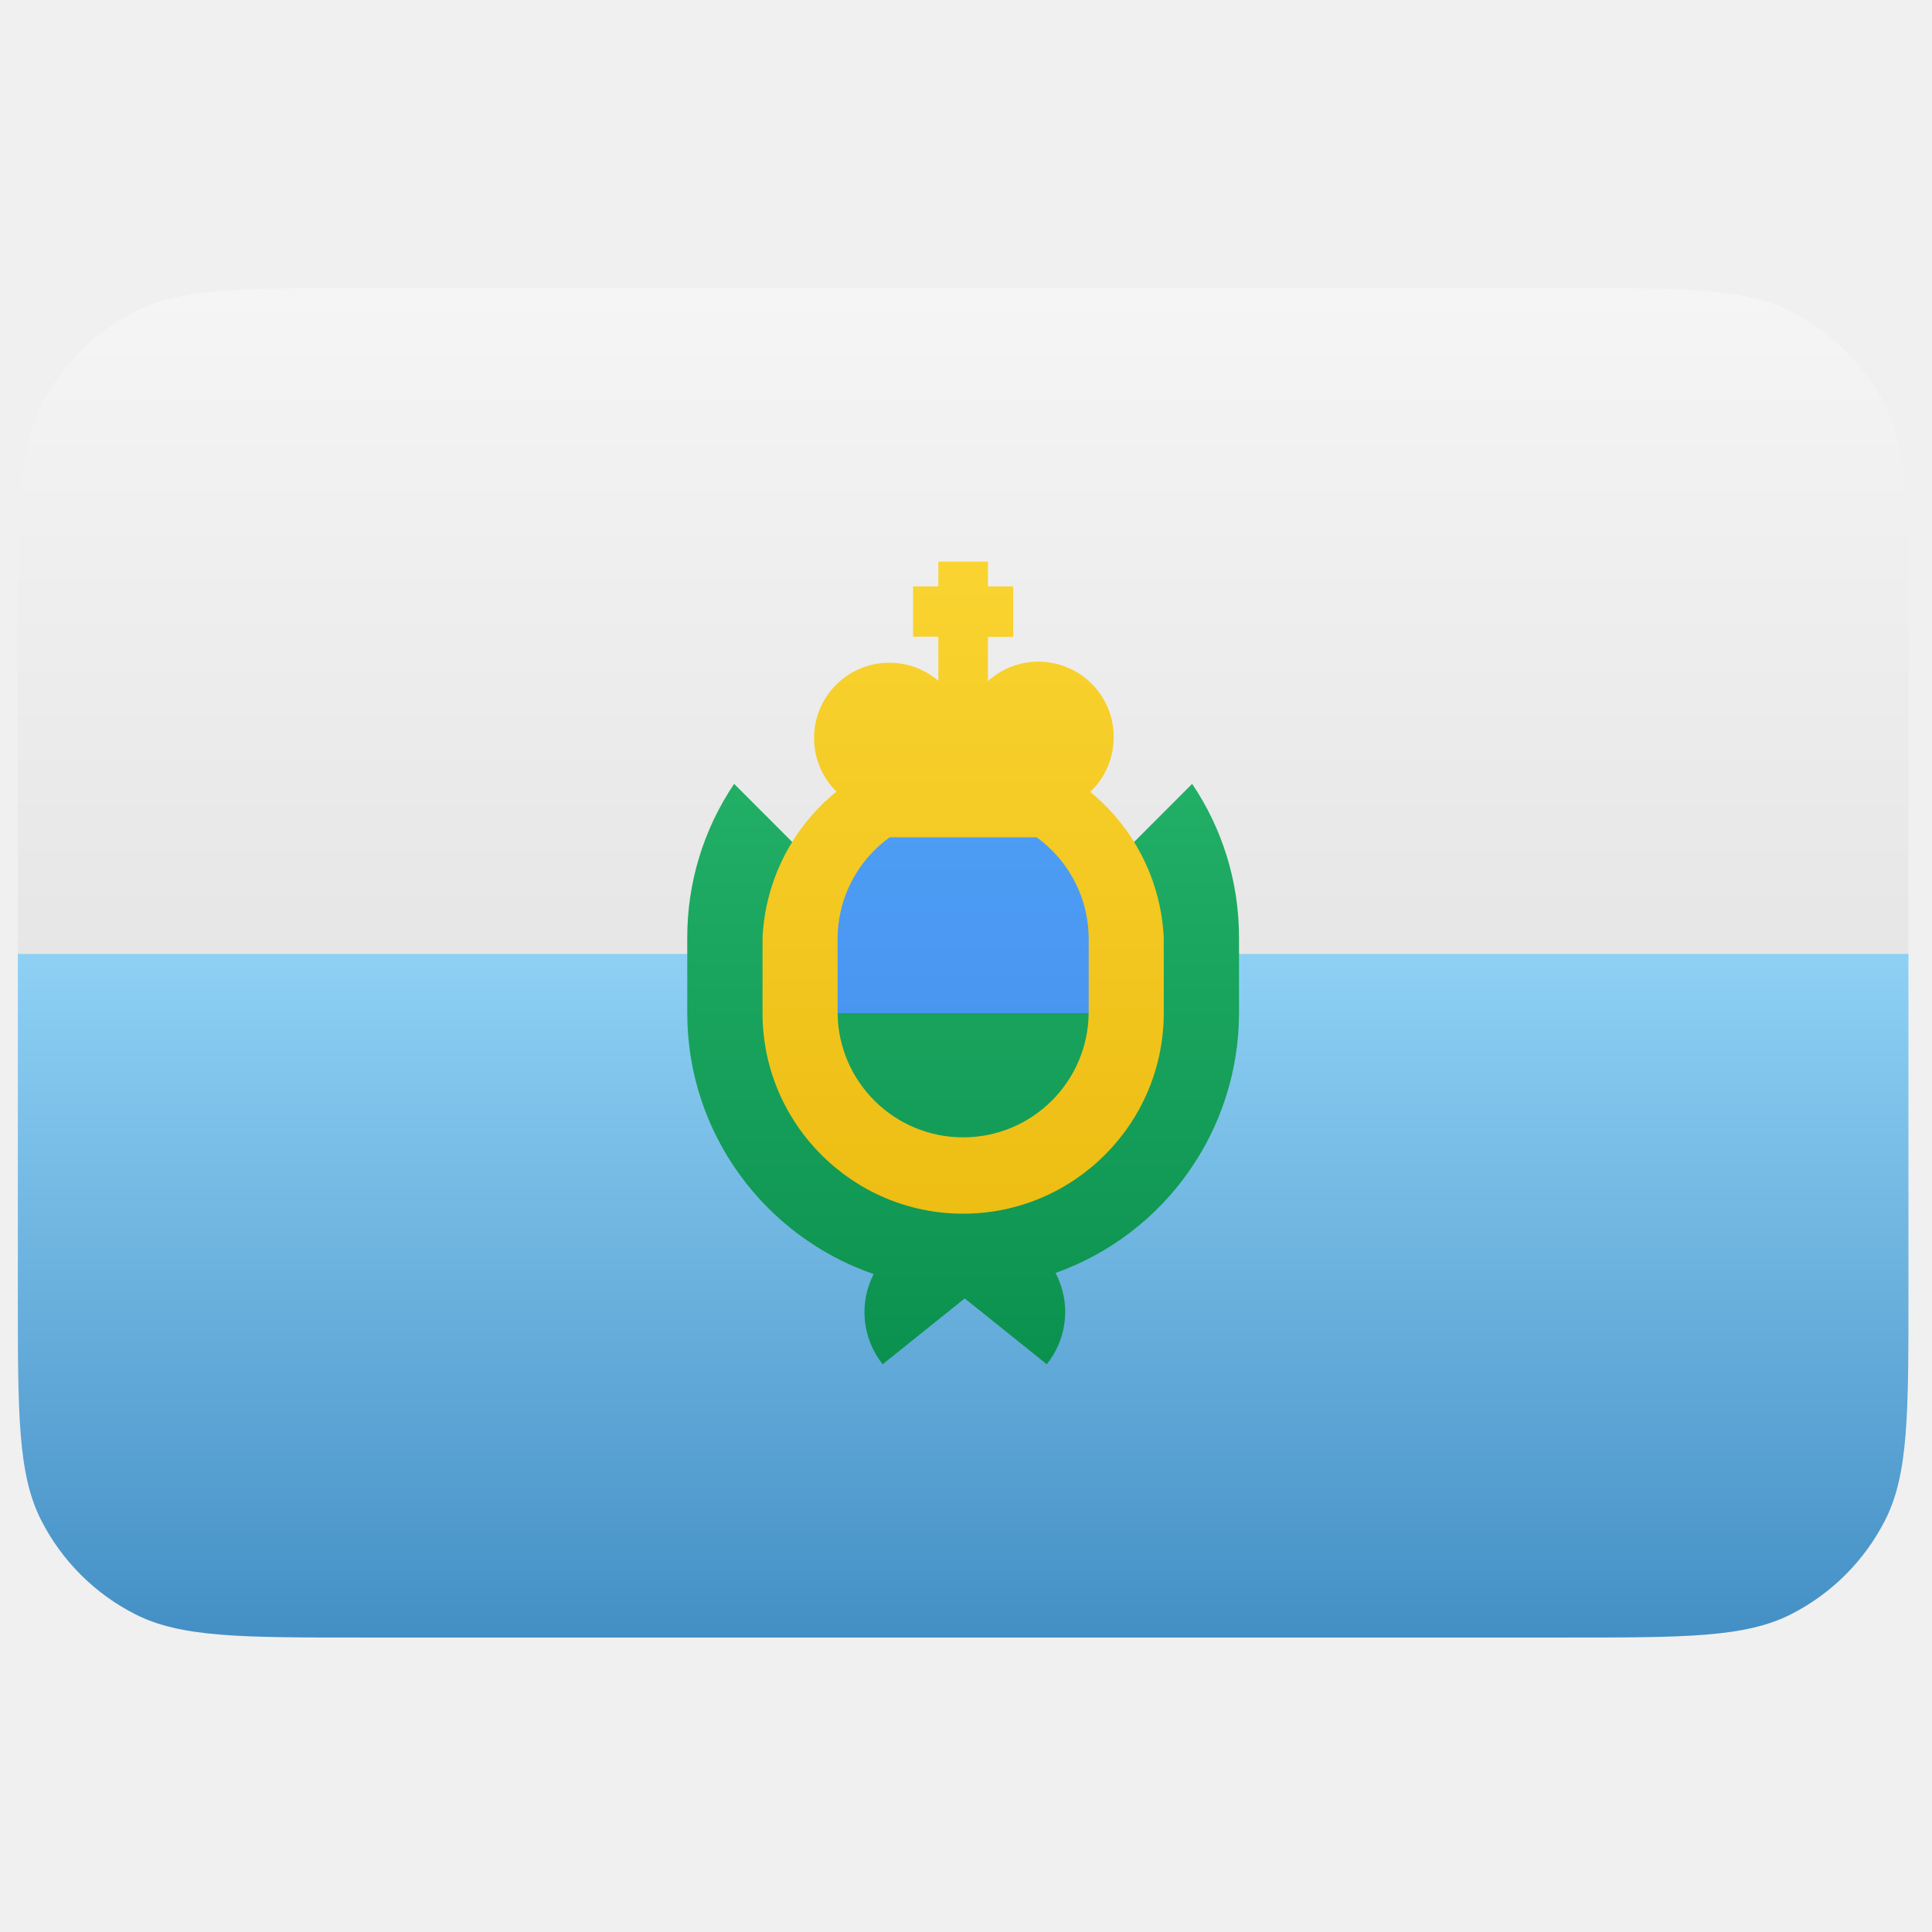
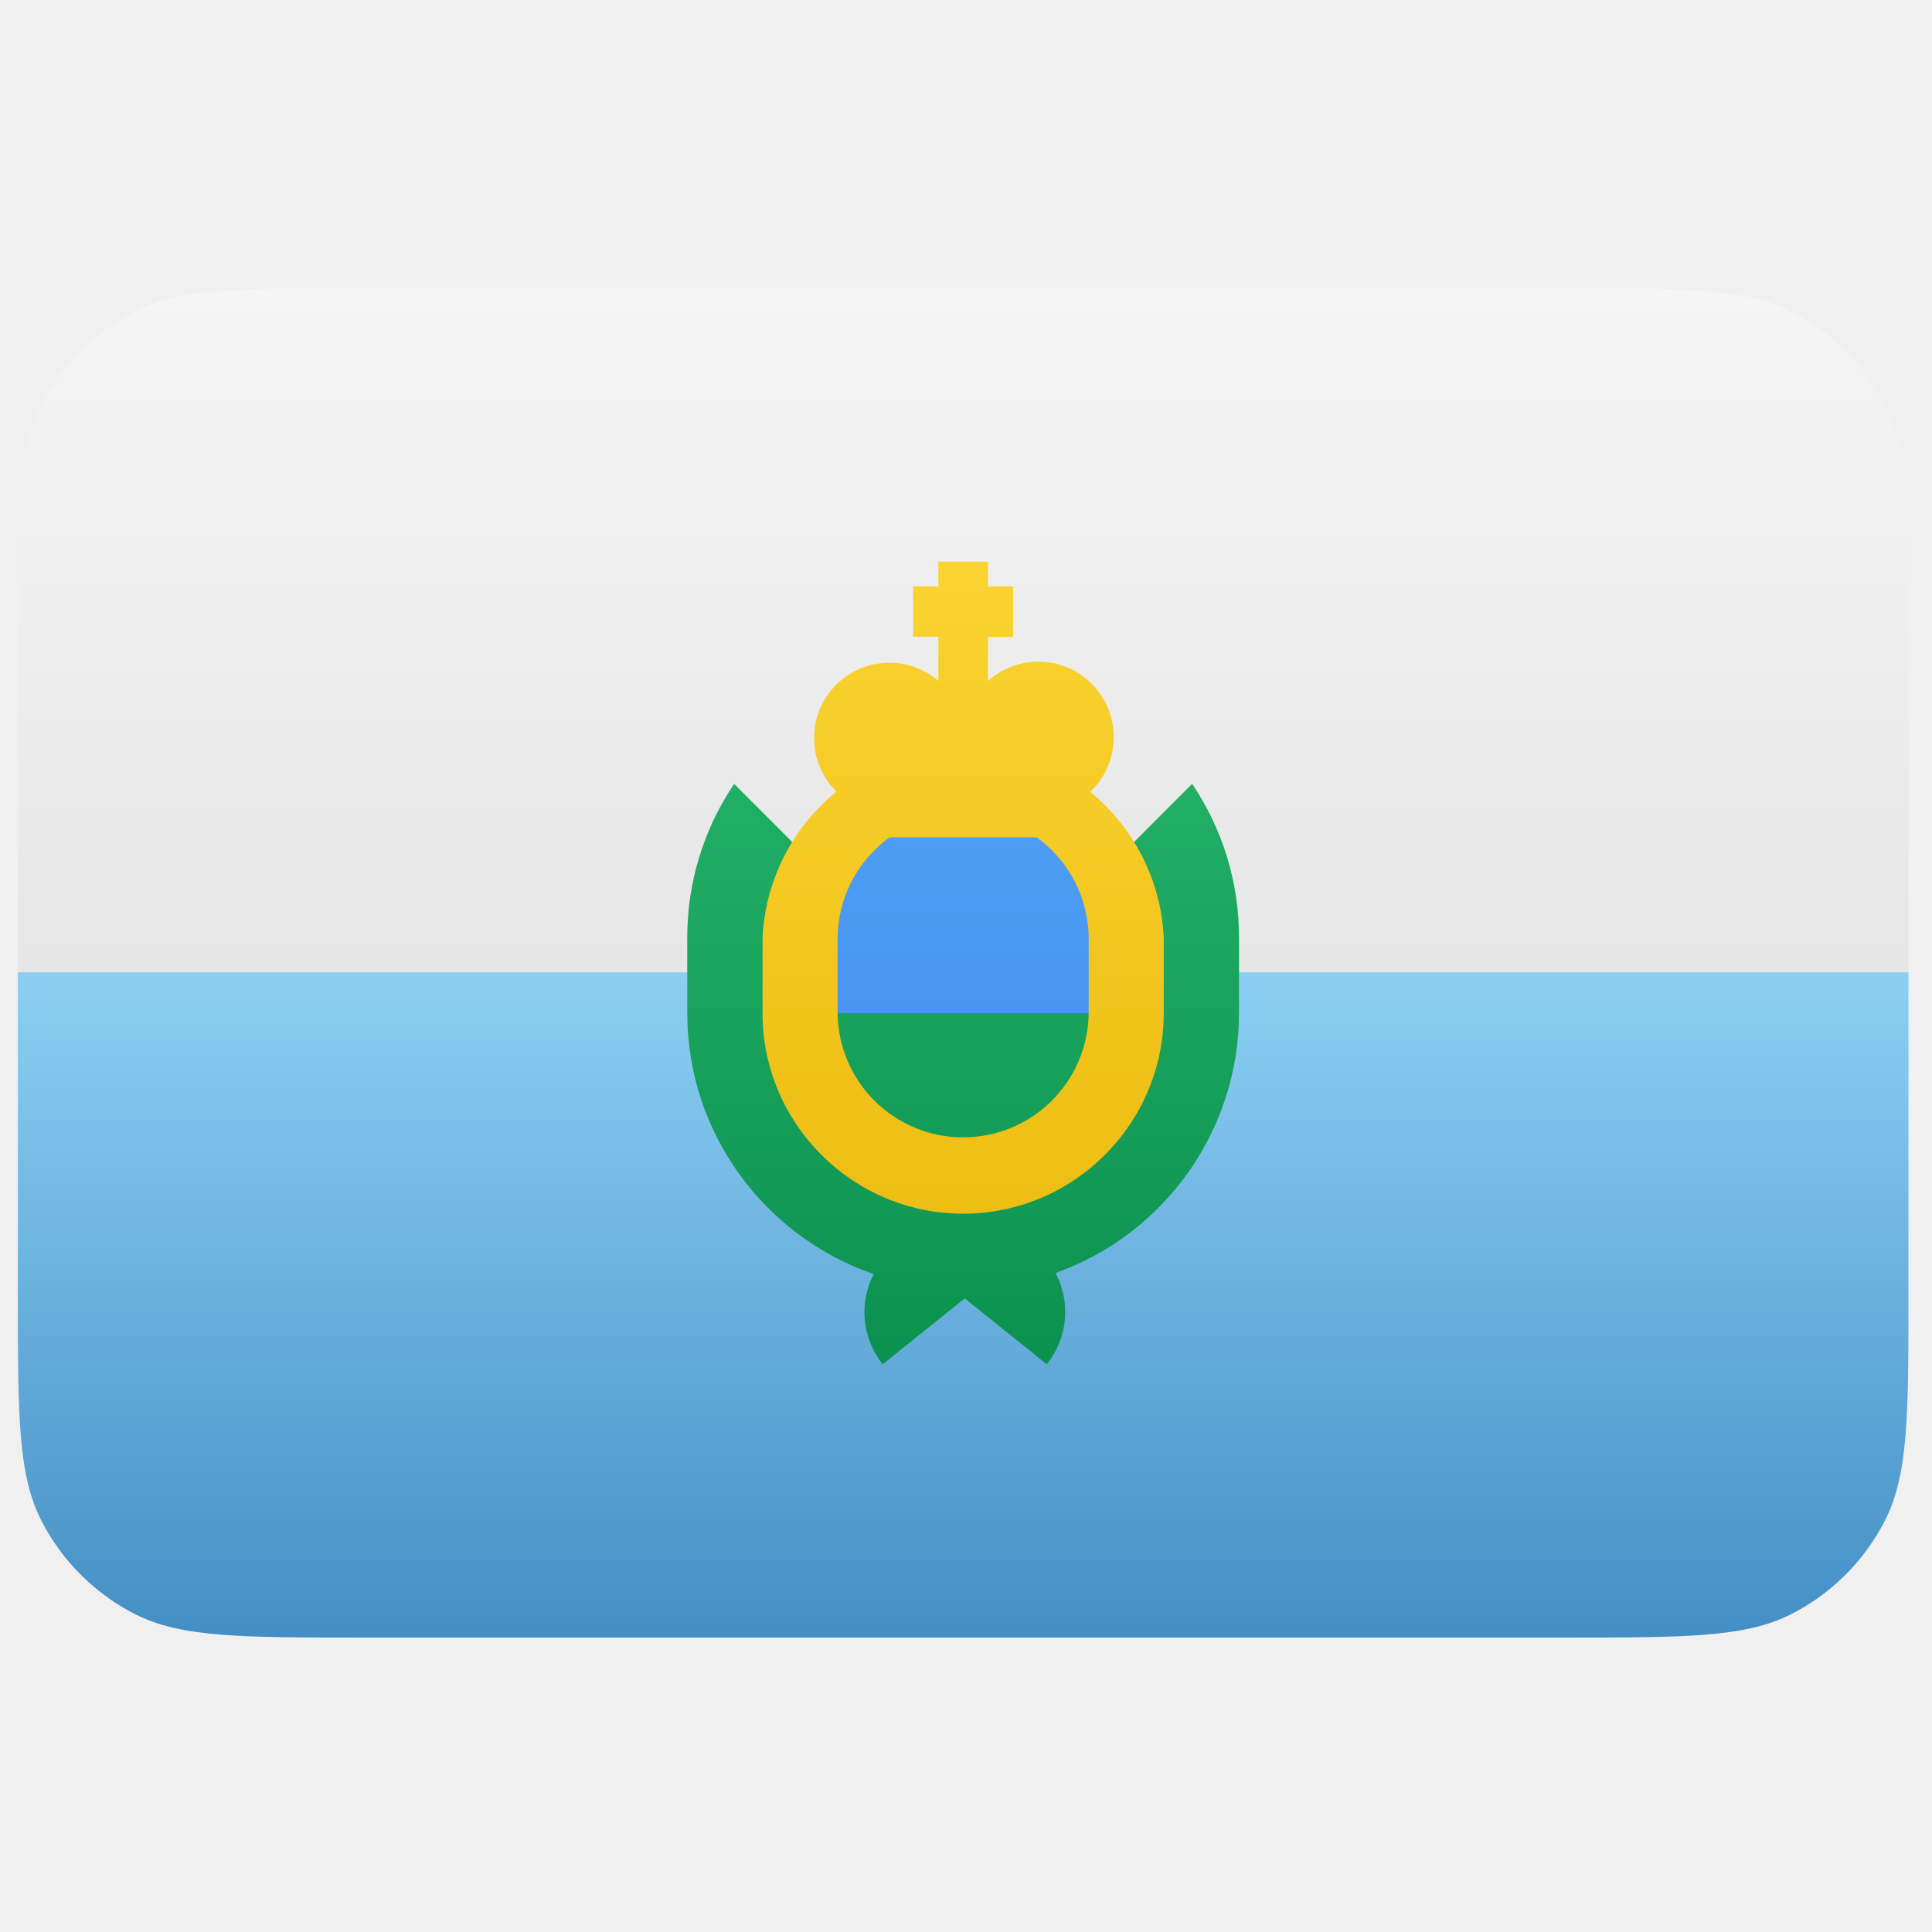
<svg xmlns="http://www.w3.org/2000/svg" viewBox="0 0 144 144" width="144" height="144">
  <defs>
    <mask id="sm-board" maskUnits="userSpaceOnUse" maskContentUnits="userSpaceOnUse" x="0" y="0" width="144" height="144" mask-type="alpha">
      <path d="M 116.645 21.474 c 8.961 0 13.441 0 16.864 1.744 a 16 16 0 0 1 6.992 6.992 c 1.744 3.423 1.744 7.903 1.744 16.864 L 142.245 96.453 c 0 8.961 0 13.441 -1.744 16.864 a 16 16 0 0 1 -6.992 6.992 c -3.423 1.744 -7.903 1.744 -16.864 1.744 L 26.929 122.053 c -8.961 0 -13.441 0 -16.864 -1.744 a 16 16 0 0 1 -6.992 -6.992 c -1.744 -3.423 -1.744 -7.903 -1.744 -16.864 L 1.329 47.075 c 0 -8.961 0 -13.441 1.744 -16.864 a 16 16 0 0 1 6.992 -6.992 c 3.423 -1.744 7.903 -1.744 16.864 -1.744 Z" fill="#FFFFFF" />
    </mask>
-     <linearGradient id="sm-white" x1="72" y1="21.474" x2="72" y2="71.764" gradientUnits="userSpaceOnUse">
+     <linearGradient id="sm-white" x1="72" y1="21.474" x2="72" y2="72.1" gradientUnits="userSpaceOnUse">
      <stop stop-color="#F5F5F5" />
      <stop offset="1" stop-color="#E6E6E6" />
    </linearGradient>
    <linearGradient id="sm-sky" x1="72" y1="71.764" x2="72" y2="122.053" gradientUnits="userSpaceOnUse">
      <stop stop-color="#8ED0F4" />
      <stop offset="1" stop-color="#438FC5" />
    </linearGradient>
    <linearGradient id="sm-emblem-green" x1="72" y1="21.474" x2="72" y2="122.053" gradientUnits="userSpaceOnUse">
      <stop stop-color="#35C879" />
      <stop offset="1" stop-color="#008344" />
    </linearGradient>
    <linearGradient id="sm-emblem-gold" x1="72" y1="21.474" x2="72" y2="122.053" gradientUnits="userSpaceOnUse">
      <stop stop-color="#FFDD3D" />
      <stop offset="1" stop-color="#E5AF00" />
    </linearGradient>
    <linearGradient id="sm-emblem-blue" x1="72" y1="21.474" x2="72" y2="122.053" gradientUnits="userSpaceOnUse">
      <stop stop-color="#59B1FF" />
      <stop offset="1" stop-color="#3B7FE4" />
    </linearGradient>
  </defs>
  <g mask="url(#sm-board)">
-     <path d="M 1.329 21.474 h 140.916 v 100.578 h -140.916 Z" fill="url(#sm-white)" stroke="url(#sm-white)" stroke-width="0.6" stroke-linejoin="round" />
-     <path d="M 1.329 71.4 h 140.916 v 50.653 h -140.916 Z" fill="url(#sm-sky)" stroke="url(#sm-sky)" stroke-width="0.6" stroke-linejoin="round" />
+     <path d="M 1.329 21.474 h 140.916 v 100.578 h -140.916 Z" fill="url(#sm-sky)" stroke="url(#sm-sky)" stroke-width="0.6" stroke-linejoin="round" />
+     <path d="M 1.329 21.474 h 140.916 v 50.7 h -140.916 Z" fill="url(#sm-white)" stroke="url(#sm-white)" stroke-width="0.6" stroke-linejoin="round" />
    <path d="M 88.856,58.424 L 71.787,75.51 L 54.718,58.424 a 20.446,20.446 0 0,0 -3.494,11.474 l 0,5.611 c 0,9.005 5.813,16.666 13.894,19.454 a 6.216,6.216 0 0,0 0.672,6.72 l 6.115,-4.906 l 6.115,4.906 a 6.216,6.216 0 0,0 0.655,-6.804 a 20.597,20.597 0 0,0 13.675,-19.37 l 0,-5.611 c 0,-4.25 -1.277,-8.182 -3.494,-11.474 z" fill="url(#sm-emblem-green)" />
    <path d="M 71.787,90.462 c -8.249,0 -14.952,-6.72 -14.952,-14.952 l 0,-5.611 a 14.969,14.969 0 0,1 29.904,0 l 0,5.611 c 0,8.232 -6.703,14.952 -14.952,14.952 z" fill="url(#sm-emblem-gold)" />
    <path d="M 81.145,75.51 l 0,-5.611 a 9.358,9.358 0 0,0 -18.715,0 l 0,5.611 l 9.358,1.848 z" fill="url(#sm-emblem-blue)" />
    <path d="M 62.429,75.51 a 9.358,9.358 0 0,0 18.715,0 z" fill="url(#sm-emblem-green)" />
    <path d="M 83.01,54.93 A 5.611,5.611 0 0,0 73.635,50.764 l 0,-3.293 l 1.882,0 L 75.517,43.708 L 73.635,43.708 L 73.635,41.859 l -3.696,0 l 0,1.848 l -1.882,0 l 0,3.746 L 69.939,47.454 l 0,3.293 a 5.611,5.611 0 0,0 -7.476,8.366 l 0,3.293 l 18.698,0 l 0,-3.293 c 1.142,-1.025 1.848,-2.52 1.848,-4.183 z" fill="url(#sm-emblem-gold)" />
  </g>
</svg>
